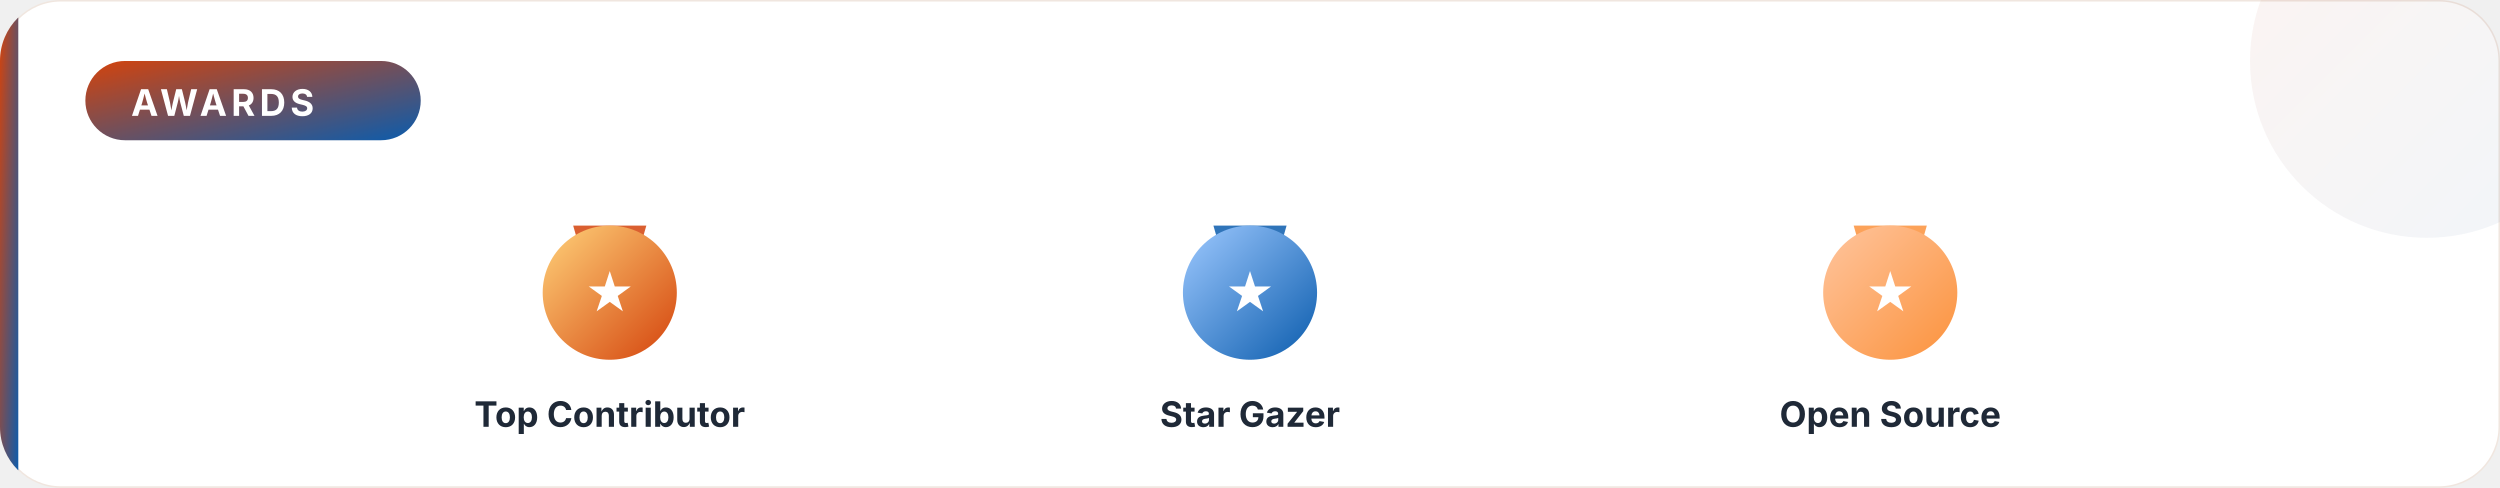
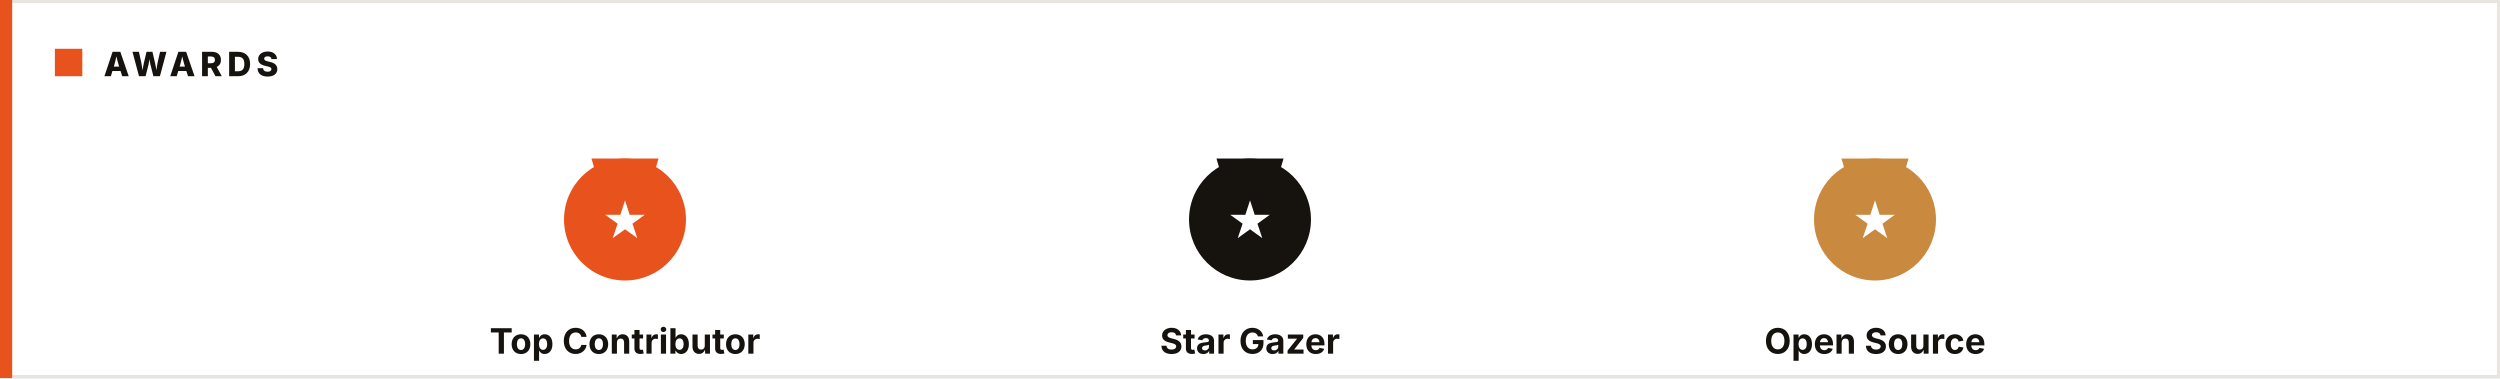
- <svg xmlns="http://www.w3.org/2000/svg" width="820" height="160" viewBox="0 0 820 160" role="img" aria-label="Awards">
-   <defs>
-     <linearGradient id="a" x1="0" y1="0" x2="1" y2="1">
-       <stop offset="0" stop-color="#d4430c" />
-       <stop offset="1" stop-color="#0b5cad" />
-     </linearGradient>
-     <linearGradient id="m1" x1="0" y1="0" x2="1" y2="1">
-       <stop offset="0" stop-color="#ffd27a" />
-       <stop offset="1" stop-color="#d4430c" />
-     </linearGradient>
-     <linearGradient id="m2" x1="0" y1="0" x2="1" y2="1">
-       <stop offset="0" stop-color="#9ec9ff" />
-       <stop offset="1" stop-color="#0b5cad" />
-     </linearGradient>
-     <linearGradient id="m3" x1="0" y1="0" x2="1" y2="1">
-       <stop offset="0" stop-color="#ffc59e" />
-       <stop offset="1" stop-color="#fb923c" />
-     </linearGradient>
-     <linearGradient id="shine" x1="0" y1="0" x2="1" y2="0">
-       <stop offset="0" stop-color="#fff" stop-opacity="0" />
-       <stop offset=".5" stop-color="#fff" stop-opacity=".85" />
-       <stop offset="1" stop-color="#fff" stop-opacity="0" />
-     </linearGradient>
-     <filter id="s" x="-10%" y="-10%" width="120%" height="130%">
-       <feDropShadow dx="0" dy="10" stdDeviation="16" flood-color="#5a2a00" flood-opacity="0.12" />
-     </filter>
-     <clipPath id="cl">
-       <rect x="0" y="0" width="820" height="160" rx="20" />
-     </clipPath>
-   </defs>
-   <g clip-path="url(#cl)">
-     <rect x="0" y="0" width="820" height="160" rx="20" fill="#ffffff" stroke="#f0e6df" filter="url(#s)" />
-     <circle cx="796" cy="20" r="58" fill="url(#a)" opacity=".06" />
-     <rect x="0" y="0" width="6" height="160" rx="3" fill="url(#a)" />
-     <g transform="translate(28 22)">
-       <rect x="0" y="-2" width="110" height="26" rx="13" fill="url(#a)" />
-       <text x="15" y="16" font-family="'Inter','Segoe UI',system-ui,sans-serif" font-size="12" font-weight="700" fill="#ffffff" letter-spacing="1.4">AWARDS</text>
+ <svg xmlns="http://www.w3.org/2000/svg" width="820" height="124" viewBox="0 0 820 124" role="img" aria-label="Awards">
+   <rect x="0.5" y="0.5" width="819" height="123" fill="#ffffff" stroke="#e8e4df" />
+   <rect x="0" y="0" width="4" height="124" fill="#e8521c" />
+   <rect x="18" y="16" width="9" height="9" fill="#e8521c" />
+   <text x="34" y="25" font-family="'Inter','Helvetica Neue','Segoe UI',system-ui,Arial,sans-serif" font-size="11" font-weight="800" letter-spacing="1.6" fill="#16130f">AWARDS</text>
+   <g font-family="'Inter','Helvetica Neue','Segoe UI',system-ui,Arial,sans-serif" text-anchor="middle">
+     <g transform="translate(205 72)">
+       <path d="M-11 -20 L-4 4 L4 4 L11 -20 Z" fill="#e8521c" />
+       <circle r="20" fill="#e8521c" />
+       <text y="6" font-size="15" font-weight="800" fill="#fff">★</text>
+       <text y="44" font-size="11.5" font-weight="700" fill="#16130f">Top Contributor</text>
    </g>
-     <g font-family="'Inter','Segoe UI',system-ui,sans-serif" text-anchor="middle">
-       <g transform="translate(200 96)">
-         <path d="M-12 -22 L-4 6 L4 6 L12 -22 Z" fill="#d4430c" opacity=".85" />
-         <circle r="22" fill="url(#m1)">
-           <animate attributeName="r" values="22;24;22" dur="3s" repeatCount="indefinite" />
-         </circle>
-         <text y="6" font-size="16" font-weight="800" fill="#fff">★</text>
-         <rect x="-22" y="-22" width="44" height="44" fill="url(#shine)" opacity="0">
-           <animate attributeName="opacity" values="0;.9;0" dur="3.5s" repeatCount="indefinite" />
-         </rect>
-         <text y="44" font-size="11.5" font-weight="700" fill="#1f2937">Top Contributor</text>
-       </g>
-       <g transform="translate(410 96)">
-         <path d="M-12 -22 L-4 6 L4 6 L12 -22 Z" fill="#0b5cad" opacity=".85" />
-         <circle r="22" fill="url(#m2)">
-           <animate attributeName="r" values="22;24;22" dur="3.4s" repeatCount="indefinite" />
-         </circle>
-         <text y="6" font-size="16" font-weight="800" fill="#fff">★</text>
-         <rect x="-22" y="-22" width="44" height="44" fill="url(#shine)" opacity="0">
-           <animate attributeName="opacity" values="0;.9;0" dur="4s" repeatCount="indefinite" begin="0.5s" />
-         </rect>
-         <text y="44" font-size="11.5" font-weight="700" fill="#1f2937">Star Gazer</text>
-       </g>
-       <g transform="translate(620 96)">
-         <path d="M-12 -22 L-4 6 L4 6 L12 -22 Z" fill="#fb923c" opacity=".85" />
-         <circle r="22" fill="url(#m3)">
-           <animate attributeName="r" values="22;24;22" dur="3.8s" repeatCount="indefinite" />
-         </circle>
-         <text y="6" font-size="16" font-weight="800" fill="#fff">★</text>
-         <rect x="-22" y="-22" width="44" height="44" fill="url(#shine)" opacity="0">
-           <animate attributeName="opacity" values="0;.9;0" dur="3.2s" repeatCount="indefinite" begin="1s" />
-         </rect>
-         <text y="44" font-size="11.5" font-weight="700" fill="#1f2937">Open Source</text>
-       </g>
+     <g transform="translate(410 72)">
+       <path d="M-11 -20 L-4 4 L4 4 L11 -20 Z" fill="#16130f" />
+       <circle r="20" fill="#16130f" />
+       <text y="6" font-size="15" font-weight="800" fill="#fff">★</text>
+       <text y="44" font-size="11.5" font-weight="700" fill="#16130f">Star Gazer</text>
+     </g>
+     <g transform="translate(615 72)">
+       <path d="M-11 -20 L-4 4 L4 4 L11 -20 Z" fill="#c9893f" />
+       <circle r="20" fill="#c9893f" />
+       <text y="6" font-size="15" font-weight="800" fill="#fff">★</text>
+       <text y="44" font-size="11.5" font-weight="700" fill="#16130f">Open Source</text>
    </g>
  </g>
</svg>
